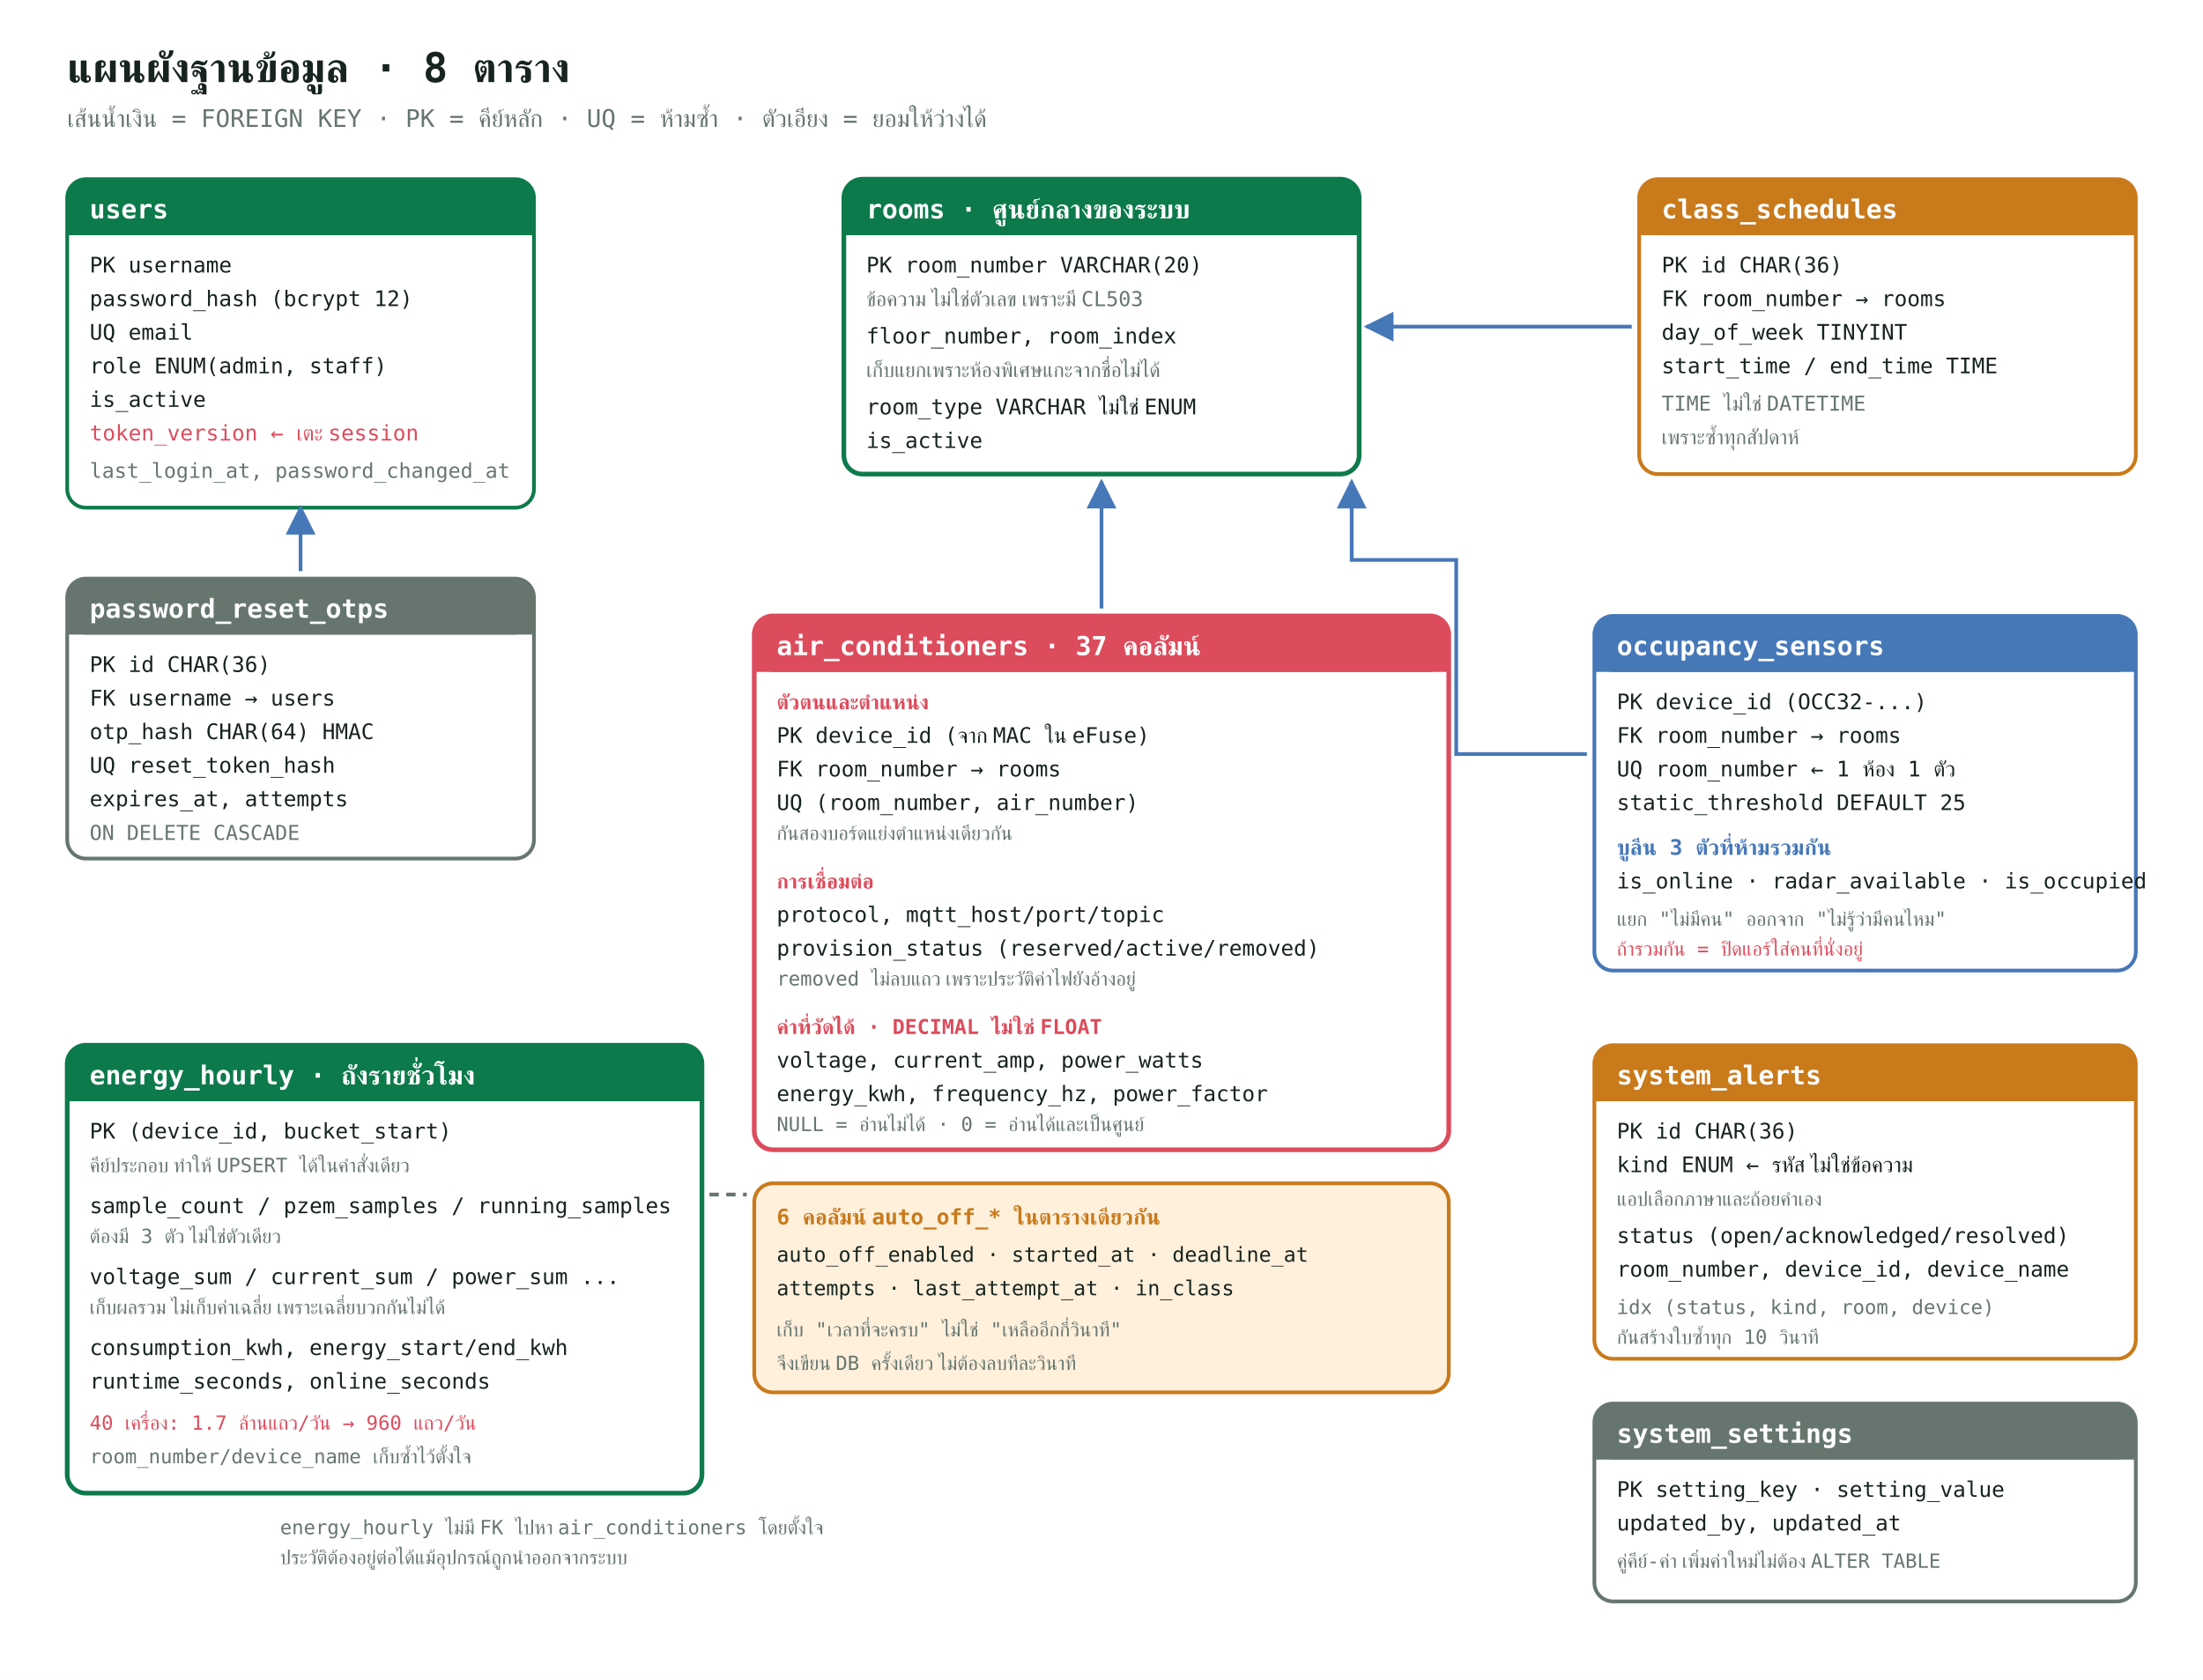
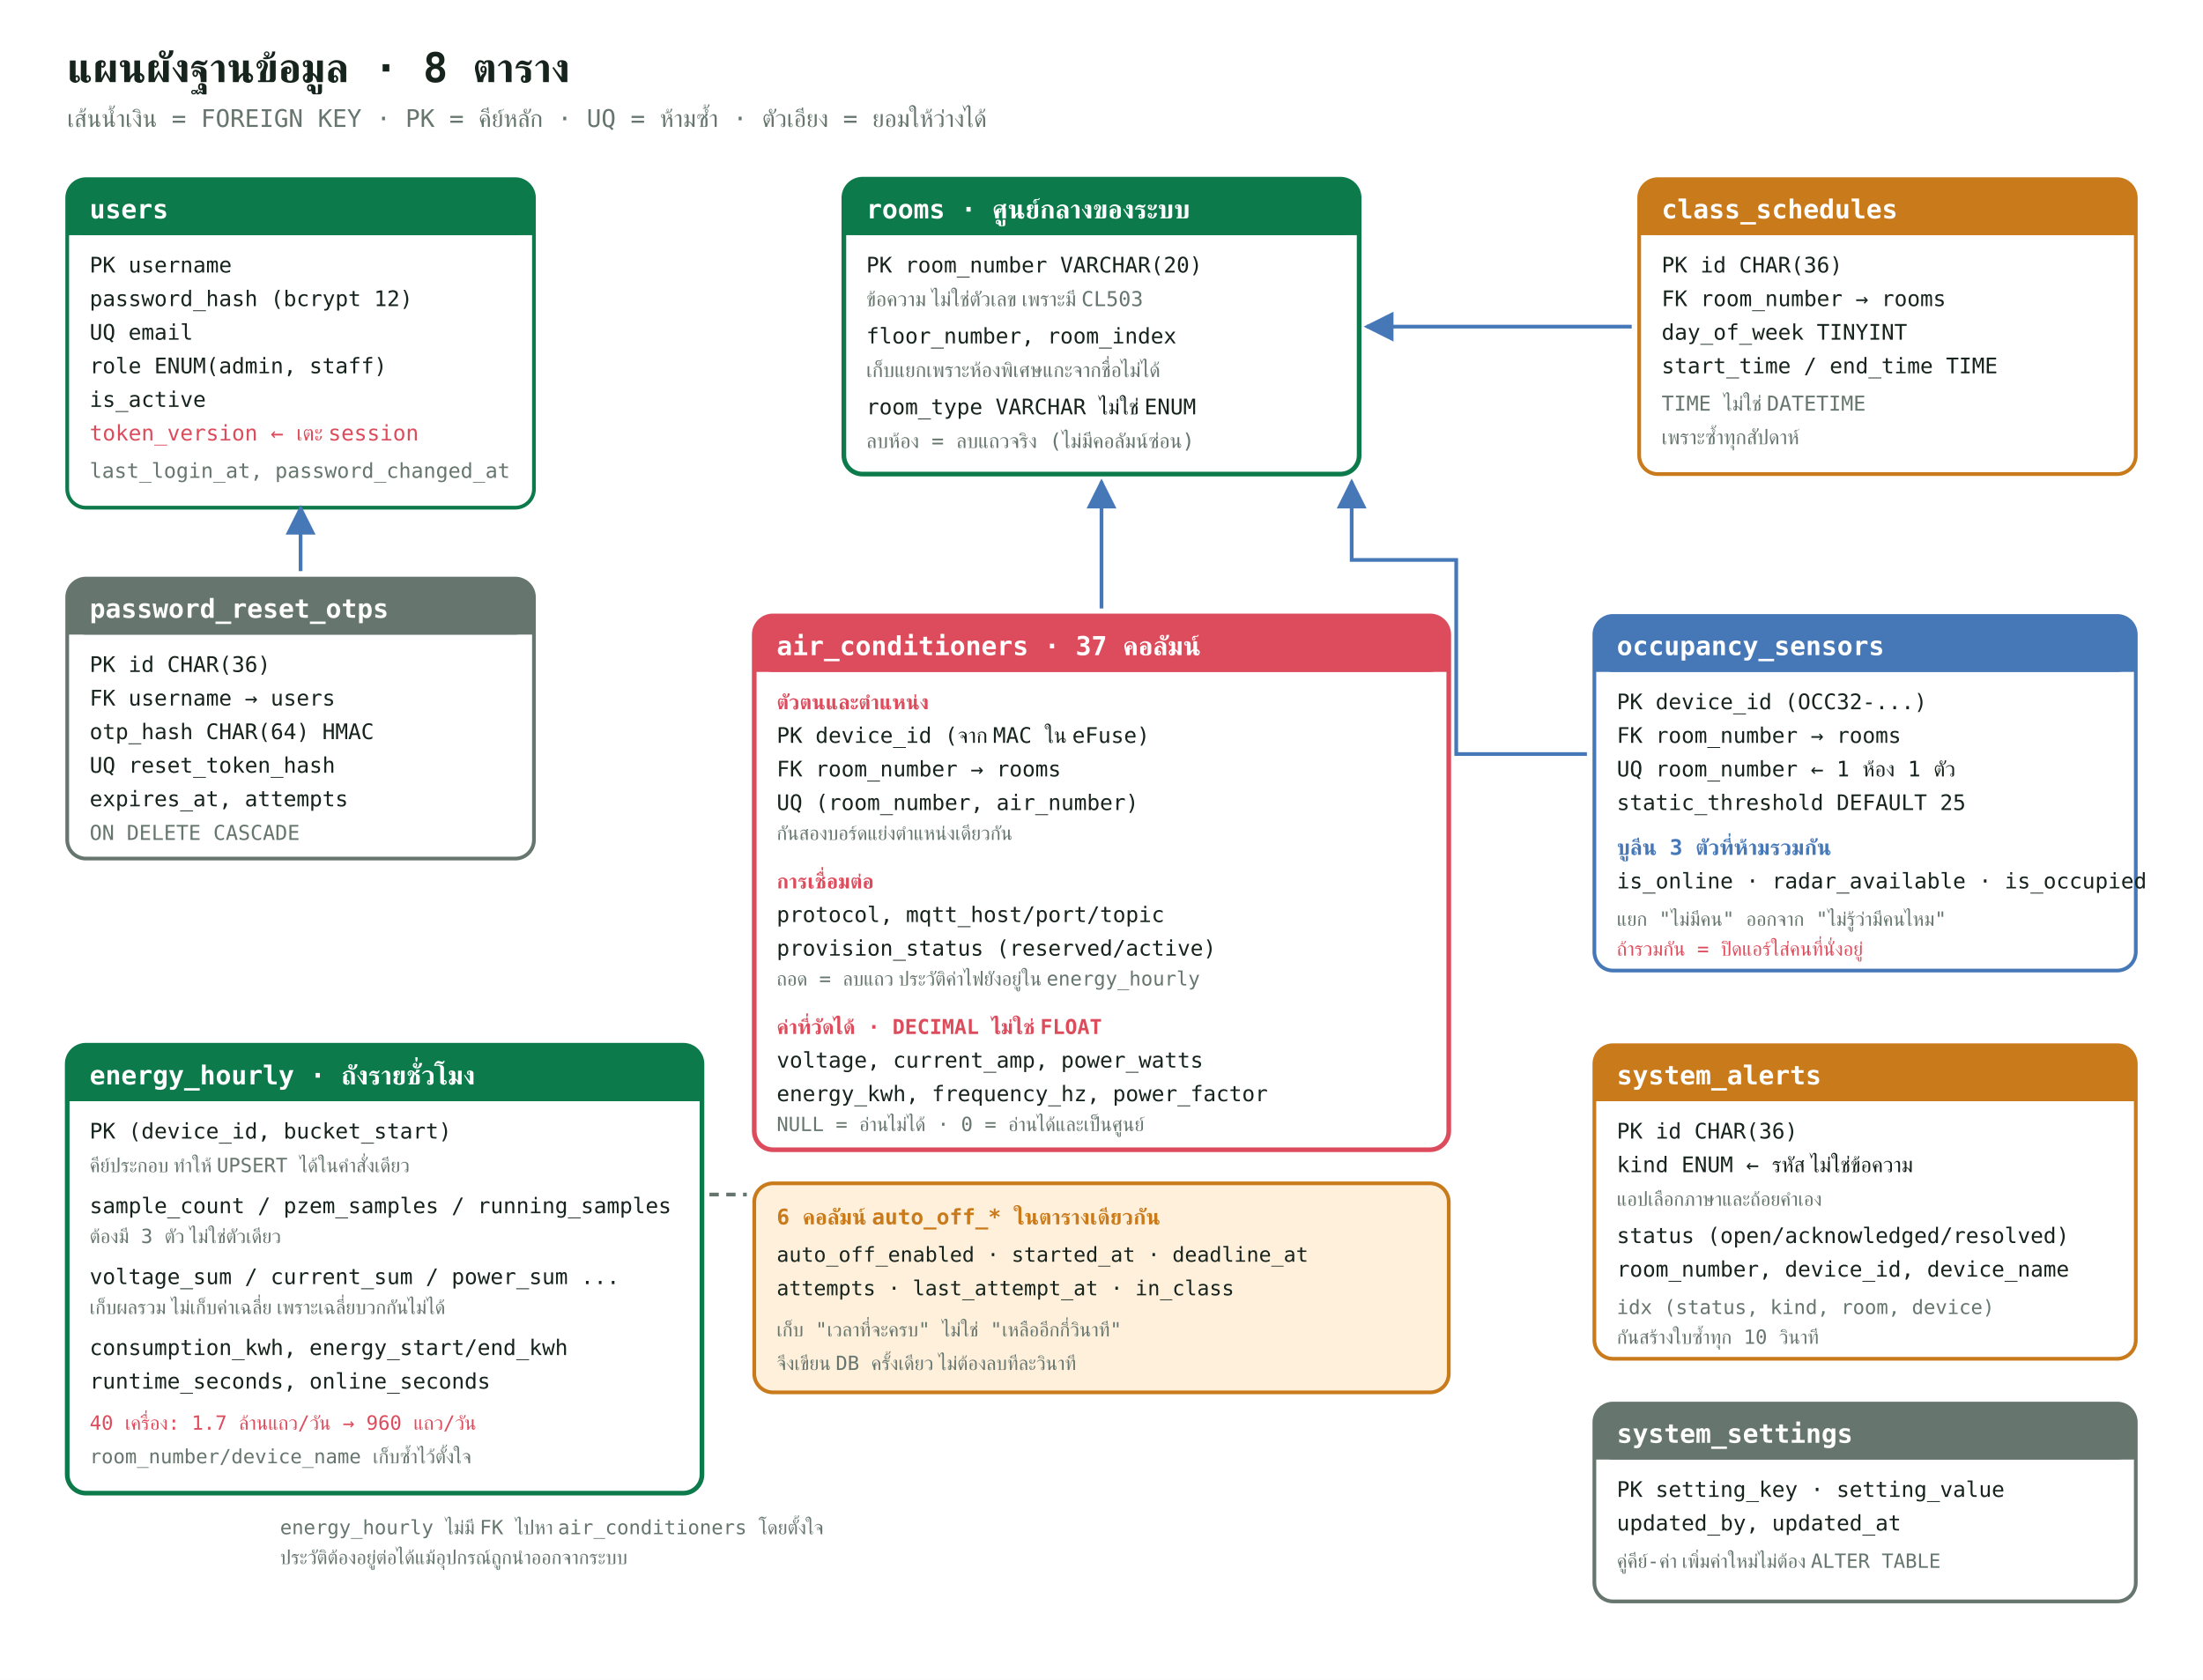
<svg xmlns="http://www.w3.org/2000/svg" width="1180" height="900" viewBox="0 0 1180 900" font-family="Sarabun, Tahoma, 'Leelawadee UI', monospace">
  <defs>
    <marker id="fk" viewBox="0 0 10 10" refX="9" refY="5" markerWidth="8" markerHeight="8" orient="auto-start-reverse">
      <path d="M0,0 L10,5 L0,10 z" fill="#4678B8" />
    </marker>
  </defs>
  <rect width="1180" height="900" fill="#FFFFFF" />
  <text x="36" y="44" font-size="22" font-weight="700" fill="#17241D">แผนผังฐานข้อมูล · 8 ตาราง</text>
  <text x="36" y="68" font-size="13" fill="#66766E">เส้นน้ำเงิน = FOREIGN KEY · PK = คีย์หลัก · UQ = ห้ามซ้ำ · ตัวเอียง = ยอมให้ว่างได้</text>
  <rect x="36" y="96" width="250" height="176" rx="10" fill="#FFFFFF" stroke="#0D7A4B" stroke-width="2" />
  <rect x="36" y="96" width="250" height="30" rx="10" fill="#0D7A4B" />
  <rect x="36" y="116" width="250" height="10" fill="#0D7A4B" />
  <text x="48" y="117" font-size="14" font-weight="700" fill="#FFFFFF">users</text>
  <text x="48" y="146" font-size="11.5" fill="#17241D">PK username</text>
  <text x="48" y="164" font-size="11.5" fill="#17241D">   password_hash (bcrypt 12)</text>
  <text x="48" y="182" font-size="11.5" fill="#17241D">UQ email</text>
  <text x="48" y="200" font-size="11.5" fill="#17241D">   role ENUM(admin, staff)</text>
  <text x="48" y="218" font-size="11.5" fill="#17241D">   is_active</text>
  <text x="48" y="236" font-size="11.5" fill="#DC4C5C">   token_version ← เตะ session</text>
  <text x="48" y="256" font-size="11" fill="#66766E">   last_login_at, password_changed_at</text>
  <rect x="36" y="310" width="250" height="150" rx="10" fill="#FFFFFF" stroke="#66766E" stroke-width="2" />
  <rect x="36" y="310" width="250" height="30" rx="10" fill="#66766E" />
  <rect x="36" y="330" width="250" height="10" fill="#66766E" />
  <text x="48" y="331" font-size="14" font-weight="700" fill="#FFFFFF">password_reset_otps</text>
  <text x="48" y="360" font-size="11.5" fill="#17241D">PK id CHAR(36)</text>
  <text x="48" y="378" font-size="11.5" fill="#17241D">FK username → users</text>
  <text x="48" y="396" font-size="11.5" fill="#17241D">   otp_hash CHAR(64) HMAC</text>
  <text x="48" y="414" font-size="11.5" fill="#17241D">UQ reset_token_hash</text>
  <text x="48" y="432" font-size="11.5" fill="#17241D">   expires_at, attempts</text>
  <text x="48" y="450" font-size="11" fill="#66766E">   ON DELETE CASCADE</text>
  <rect x="452" y="96" width="276" height="158" rx="10" fill="#FFFFFF" stroke="#0D7A4B" stroke-width="2.5" />
  <rect x="452" y="96" width="276" height="30" rx="10" fill="#0D7A4B" />
  <rect x="452" y="116" width="276" height="10" fill="#0D7A4B" />
  <text x="464" y="117" font-size="14" font-weight="700" fill="#FFFFFF">rooms · ศูนย์กลางของระบบ</text>
  <text x="464" y="146" font-size="11.5" fill="#17241D">PK room_number VARCHAR(20)</text>
  <text x="464" y="164" font-size="11" fill="#66766E">   ข้อความ ไม่ใช่ตัวเลข เพราะมี CL503</text>
  <text x="464" y="184" font-size="11.5" fill="#17241D">   floor_number, room_index</text>
  <text x="464" y="202" font-size="11" fill="#66766E">   เก็บแยกเพราะห้องพิเศษแกะจากชื่อไม่ได้</text>
  <text x="464" y="222" font-size="11.5" fill="#17241D">   room_type VARCHAR ไม่ใช่ ENUM</text>
-   <text x="464" y="240" font-size="11.5" fill="#17241D">   is_active</text>
+   <text x="464" y="240" font-size="11" fill="#66766E">   ลบห้อง = ลบแถวจริง (ไม่มีคอลัมน์ซ่อน)</text>
  <rect x="878" y="96" width="266" height="158" rx="10" fill="#FFFFFF" stroke="#C97A1B" stroke-width="2" />
  <rect x="878" y="96" width="266" height="30" rx="10" fill="#C97A1B" />
  <rect x="878" y="116" width="266" height="10" fill="#C97A1B" />
  <text x="890" y="117" font-size="14" font-weight="700" fill="#FFFFFF">class_schedules</text>
  <text x="890" y="146" font-size="11.5" fill="#17241D">PK id CHAR(36)</text>
  <text x="890" y="164" font-size="11.5" fill="#17241D">FK room_number → rooms</text>
  <text x="890" y="182" font-size="11.5" fill="#17241D">   day_of_week TINYINT</text>
  <text x="890" y="200" font-size="11.5" fill="#17241D">   start_time / end_time TIME</text>
  <text x="890" y="220" font-size="11" fill="#66766E">   TIME ไม่ใช่ DATETIME</text>
  <text x="890" y="238" font-size="11" fill="#66766E">   เพราะซ้ำทุกสัปดาห์</text>
  <rect x="404" y="330" width="372" height="286" rx="10" fill="#FFFFFF" stroke="#DC4C5C" stroke-width="2.5" />
  <rect x="404" y="330" width="372" height="30" rx="10" fill="#DC4C5C" />
  <rect x="404" y="350" width="372" height="10" fill="#DC4C5C" />
  <text x="416" y="351" font-size="14" font-weight="700" fill="#FFFFFF">air_conditioners · 37 คอลัมน์</text>
  <text x="416" y="380" font-size="11" font-weight="700" fill="#DC4C5C">ตัวตนและตำแหน่ง</text>
  <text x="416" y="398" font-size="11.5" fill="#17241D">PK device_id (จาก MAC ใน eFuse)</text>
  <text x="416" y="416" font-size="11.5" fill="#17241D">FK room_number → rooms</text>
  <text x="416" y="434" font-size="11.5" fill="#17241D">UQ (room_number, air_number)</text>
  <text x="416" y="450" font-size="10.5" fill="#66766E">   กันสองบอร์ดแย่งตำแหน่งเดียวกัน</text>
  <text x="416" y="476" font-size="11" font-weight="700" fill="#DC4C5C">การเชื่อมต่อ</text>
  <text x="416" y="494" font-size="11.5" fill="#17241D">   protocol, mqtt_host/port/topic</text>
-   <text x="416" y="512" font-size="11.5" fill="#17241D">   provision_status (reserved/active/removed)</text>
-   <text x="416" y="528" font-size="10.5" fill="#66766E">   removed ไม่ลบแถว เพราะประวัติค่าไฟยังอ้างอยู่</text>
+   <text x="416" y="512" font-size="11.5" fill="#17241D">   provision_status (reserved/active)</text>
+   <text x="416" y="528" font-size="10.5" fill="#66766E">   ถอด = ลบแถว ประวัติค่าไฟยังอยู่ใน energy_hourly</text>
  <text x="416" y="554" font-size="11" font-weight="700" fill="#DC4C5C">ค่าที่วัดได้ · DECIMAL ไม่ใช่ FLOAT</text>
  <text x="416" y="572" font-size="11.5" fill="#17241D">   voltage, current_amp, power_watts</text>
  <text x="416" y="590" font-size="11.5" fill="#17241D">   energy_kwh, frequency_hz, power_factor</text>
  <text x="416" y="606" font-size="10.5" fill="#66766E">   NULL = อ่านไม่ได้ · 0 = อ่านได้และเป็นศูนย์</text>
  <rect x="404" y="634" width="372" height="112" rx="10" fill="#FFF0DC" stroke="#C97A1B" stroke-width="2" />
  <text x="416" y="656" font-size="11.5" font-weight="700" fill="#C97A1B">6 คอลัมน์ auto_off_* ในตารางเดียวกัน</text>
  <text x="416" y="676" font-size="11" fill="#17241D">auto_off_enabled · started_at · deadline_at</text>
  <text x="416" y="694" font-size="11" fill="#17241D">attempts · last_attempt_at · in_class</text>
  <text x="416" y="716" font-size="10.5" fill="#66766E">เก็บ "เวลาที่จะครบ" ไม่ใช่ "เหลืออีกกี่วินาที"</text>
  <text x="416" y="734" font-size="10.5" fill="#66766E">จึงเขียน DB ครั้งเดียว ไม่ต้องลบทีละวินาที</text>
  <rect x="854" y="330" width="290" height="190" rx="10" fill="#FFFFFF" stroke="#4678B8" stroke-width="2" />
  <rect x="854" y="330" width="290" height="30" rx="10" fill="#4678B8" />
  <rect x="854" y="350" width="290" height="10" fill="#4678B8" />
  <text x="866" y="351" font-size="14" font-weight="700" fill="#FFFFFF">occupancy_sensors</text>
  <text x="866" y="380" font-size="11.5" fill="#17241D">PK device_id (OCC32-...)</text>
  <text x="866" y="398" font-size="11.5" fill="#17241D">FK room_number → rooms</text>
  <text x="866" y="416" font-size="11.5" fill="#17241D">UQ room_number ← 1 ห้อง 1 ตัว</text>
  <text x="866" y="434" font-size="11.5" fill="#17241D">   static_threshold DEFAULT 25</text>
  <text x="866" y="458" font-size="11.5" font-weight="700" fill="#4678B8">   บูลีน 3 ตัวที่ห้ามรวมกัน</text>
  <text x="866" y="476" font-size="11.5" fill="#17241D">   is_online · radar_available · is_occupied</text>
  <text x="866" y="496" font-size="10.5" fill="#66766E">   แยก "ไม่มีคน" ออกจาก "ไม่รู้ว่ามีคนไหม"</text>
  <text x="866" y="512" font-size="10.5" fill="#DC4C5C">   ถ้ารวมกัน = ปิดแอร์ใส่คนที่นั่งอยู่</text>
  <rect x="36" y="560" width="340" height="240" rx="10" fill="#FFFFFF" stroke="#0D7A4B" stroke-width="2.5" />
  <rect x="36" y="560" width="340" height="30" rx="10" fill="#0D7A4B" />
  <rect x="36" y="580" width="340" height="10" fill="#0D7A4B" />
  <text x="48" y="581" font-size="14" font-weight="700" fill="#FFFFFF">energy_hourly · ถังรายชั่วโมง</text>
  <text x="48" y="610" font-size="11.5" fill="#17241D">PK (device_id, bucket_start)</text>
  <text x="48" y="628" font-size="10.5" fill="#66766E">   คีย์ประกอบ ทำให้ UPSERT ได้ในคำสั่งเดียว</text>
  <text x="48" y="650" font-size="11.5" fill="#17241D">   sample_count / pzem_samples / running_samples</text>
  <text x="48" y="666" font-size="10.5" fill="#66766E">   ต้องมี 3 ตัว ไม่ใช่ตัวเดียว</text>
  <text x="48" y="688" font-size="11.5" fill="#17241D">   voltage_sum / current_sum / power_sum ...</text>
  <text x="48" y="704" font-size="10.5" fill="#66766E">   เก็บผลรวม ไม่เก็บค่าเฉลี่ย เพราะเฉลี่ยบวกกันไม่ได้</text>
  <text x="48" y="726" font-size="11.5" fill="#17241D">   consumption_kwh, energy_start/end_kwh</text>
  <text x="48" y="744" font-size="11.5" fill="#17241D">   runtime_seconds, online_seconds</text>
  <text x="48" y="766" font-size="10.5" fill="#DC4C5C">   40 เครื่อง: 1.7 ล้านแถว/วัน → 960 แถว/วัน</text>
  <text x="48" y="784" font-size="10.5" fill="#66766E">   room_number/device_name เก็บซ้ำไว้ตั้งใจ</text>
  <rect x="854" y="560" width="290" height="168" rx="10" fill="#FFFFFF" stroke="#C97A1B" stroke-width="2" />
  <rect x="854" y="560" width="290" height="30" rx="10" fill="#C97A1B" />
  <rect x="854" y="580" width="290" height="10" fill="#C97A1B" />
  <text x="866" y="581" font-size="14" font-weight="700" fill="#FFFFFF">system_alerts</text>
  <text x="866" y="610" font-size="11.5" fill="#17241D">PK id CHAR(36)</text>
  <text x="866" y="628" font-size="11.5" fill="#17241D">   kind ENUM ← รหัส ไม่ใช่ข้อความ</text>
  <text x="866" y="646" font-size="10.5" fill="#66766E">   แอปเลือกภาษาและถ้อยคำเอง</text>
  <text x="866" y="666" font-size="11.5" fill="#17241D">   status (open/acknowledged/resolved)</text>
  <text x="866" y="684" font-size="11.5" fill="#17241D">   room_number, device_id, device_name</text>
  <text x="866" y="704" font-size="10.5" fill="#66766E">   idx (status, kind, room, device)</text>
  <text x="866" y="720" font-size="10.5" fill="#66766E">   กันสร้างใบซ้ำทุก 10 วินาที</text>
  <rect x="854" y="752" width="290" height="106" rx="10" fill="#FFFFFF" stroke="#66766E" stroke-width="2" />
  <rect x="854" y="752" width="290" height="30" rx="10" fill="#66766E" />
  <rect x="854" y="772" width="290" height="10" fill="#66766E" />
  <text x="866" y="773" font-size="14" font-weight="700" fill="#FFFFFF">system_settings</text>
  <text x="866" y="802" font-size="11.5" fill="#17241D">PK setting_key · setting_value</text>
  <text x="866" y="820" font-size="11.5" fill="#17241D">   updated_by, updated_at</text>
  <text x="866" y="840" font-size="10.5" fill="#66766E">   คู่คีย์-ค่า เพิ่มค่าใหม่ไม่ต้อง ALTER TABLE</text>
  <path d="M161,306 L161,272" stroke="#4678B8" stroke-width="2" fill="none" marker-end="url(#fk)" />
  <path d="M874,175 L732,175" stroke="#4678B8" stroke-width="2" fill="none" marker-end="url(#fk)" />
  <path d="M590,326 L590,258" stroke="#4678B8" stroke-width="2" fill="none" marker-end="url(#fk)" />
  <path d="M850,404 L780,404 L780,300 L724,300 L724,258" stroke="#4678B8" stroke-width="2" fill="none" marker-end="url(#fk)" />
  <path d="M380,640 L400,640" stroke="#66766E" stroke-width="2" stroke-dasharray="5 4" fill="none" />
  <text x="150" y="822" font-size="10.5" fill="#66766E">energy_hourly ไม่มี FK ไปหา air_conditioners โดยตั้งใจ</text>
  <text x="150" y="838" font-size="10.5" fill="#66766E">ประวัติต้องอยู่ต่อได้แม้อุปกรณ์ถูกนำออกจากระบบ</text>
</svg>
